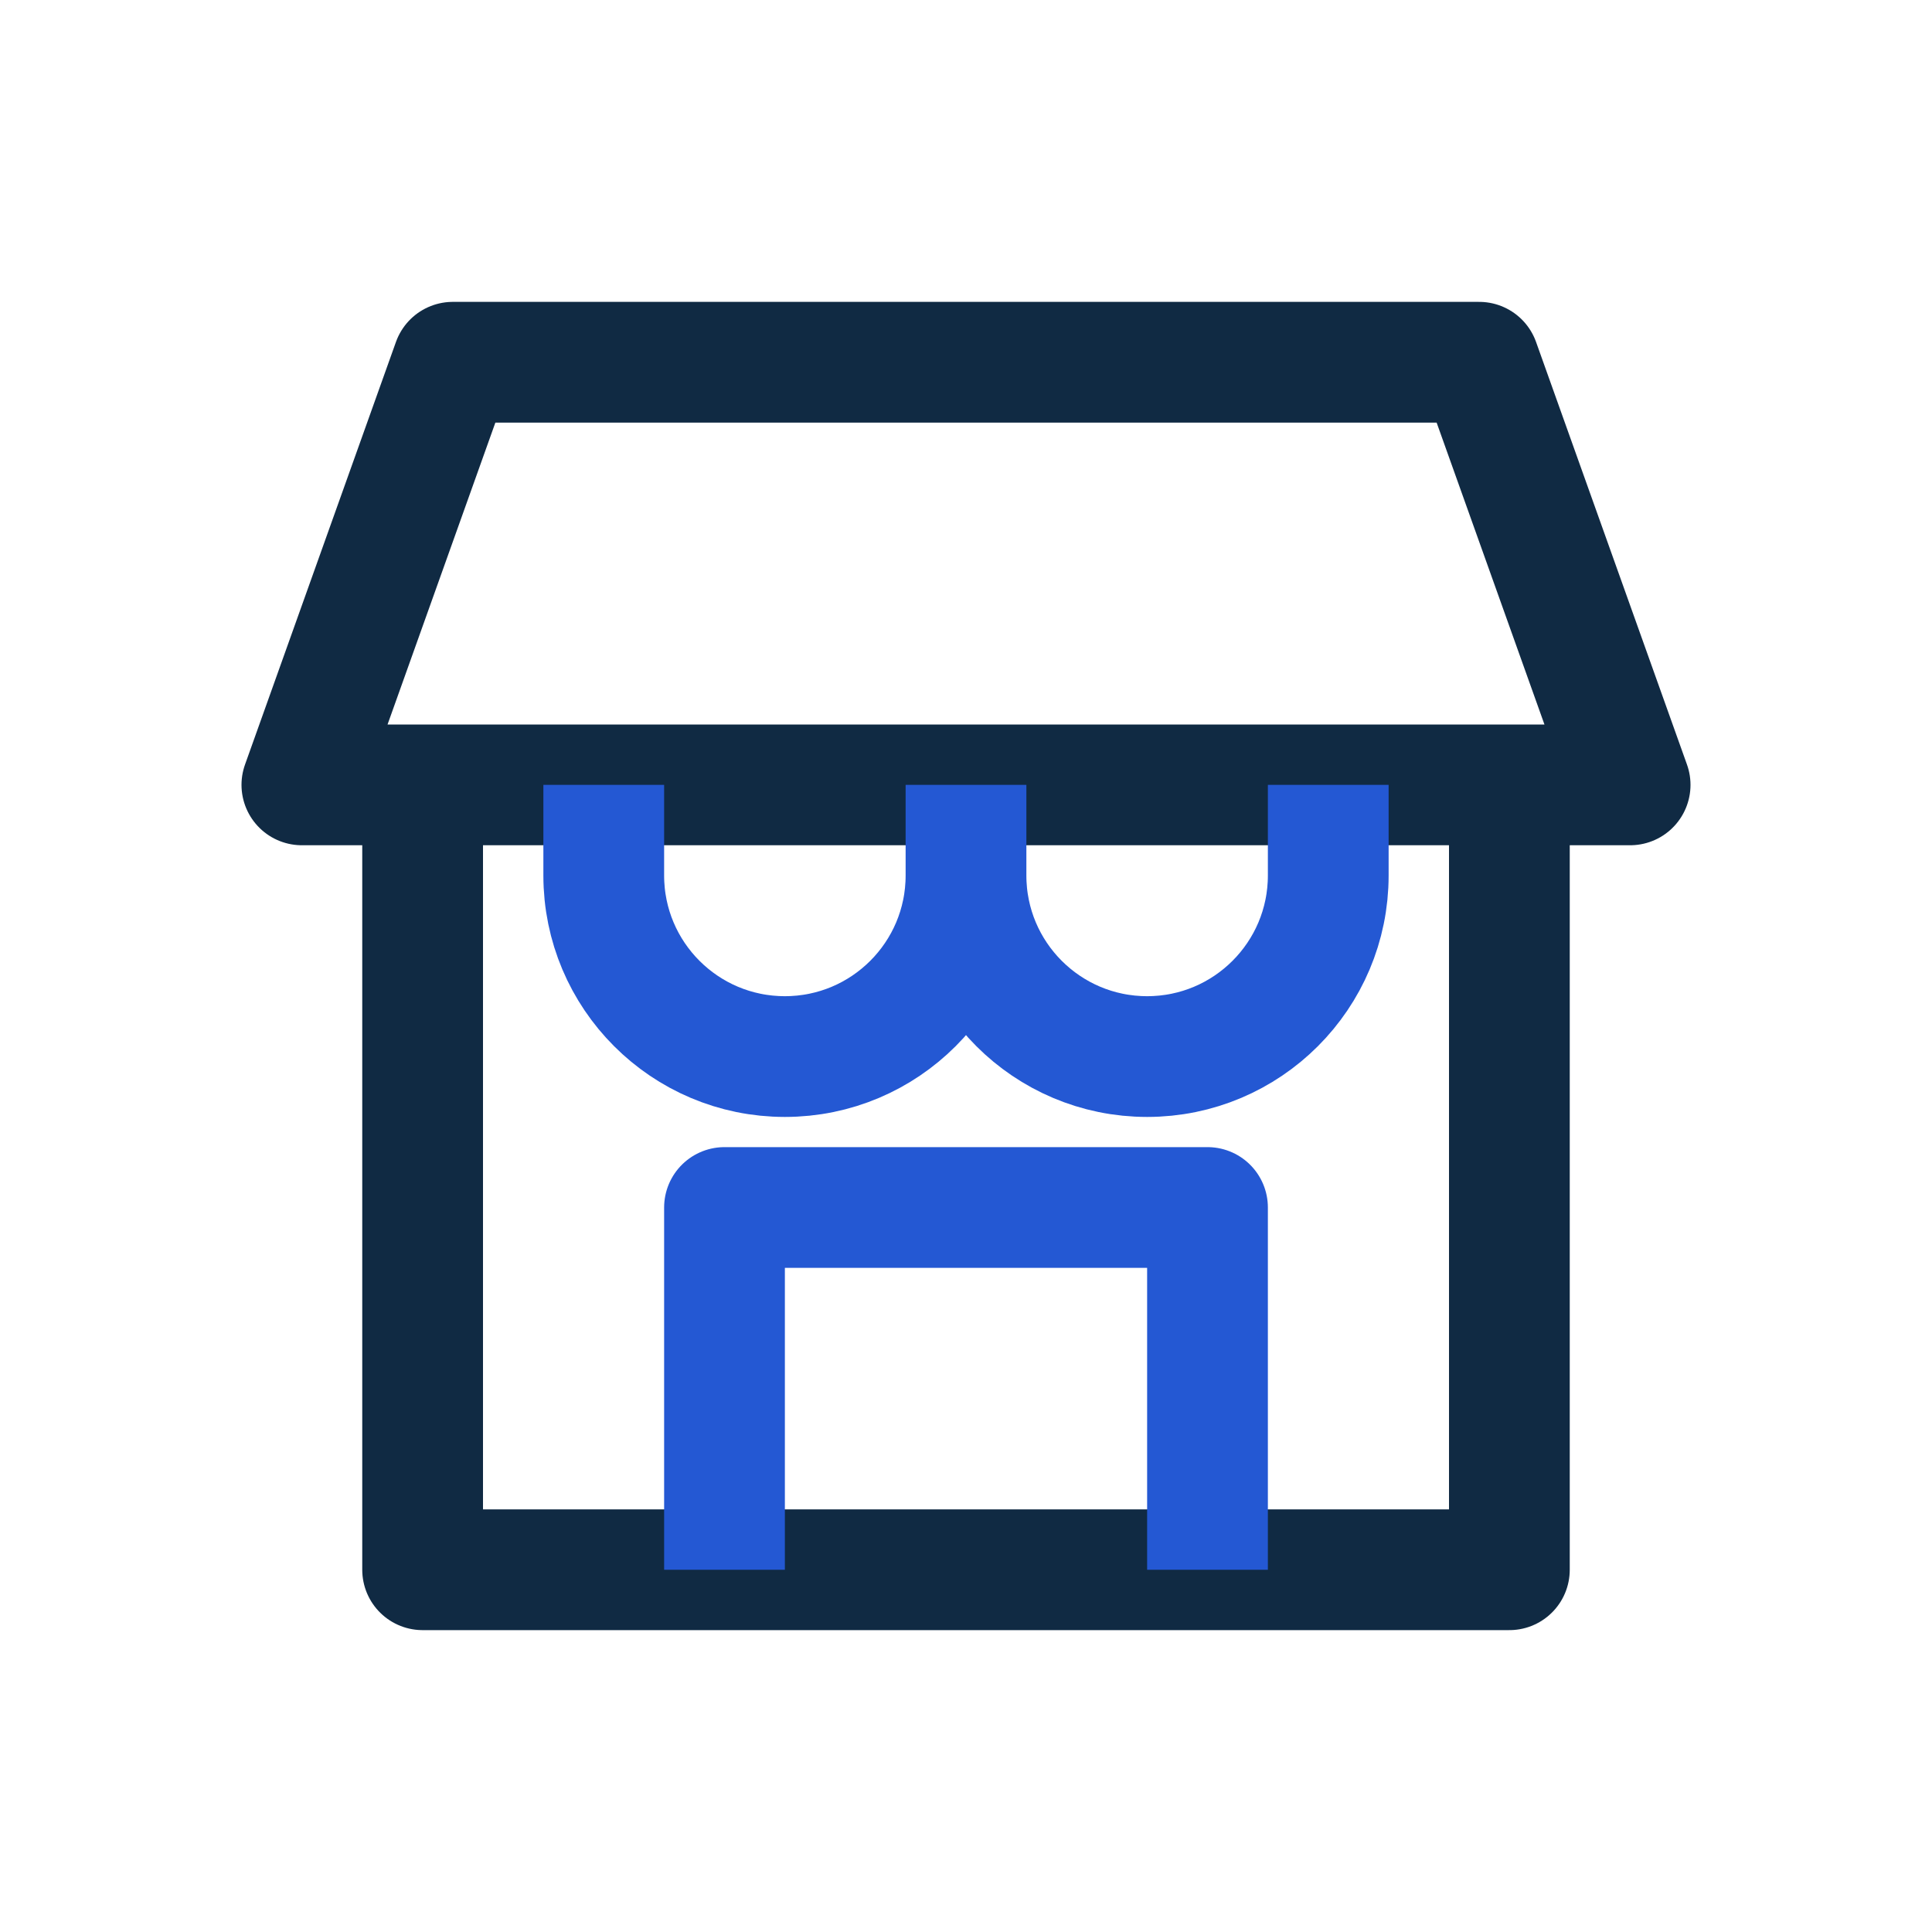
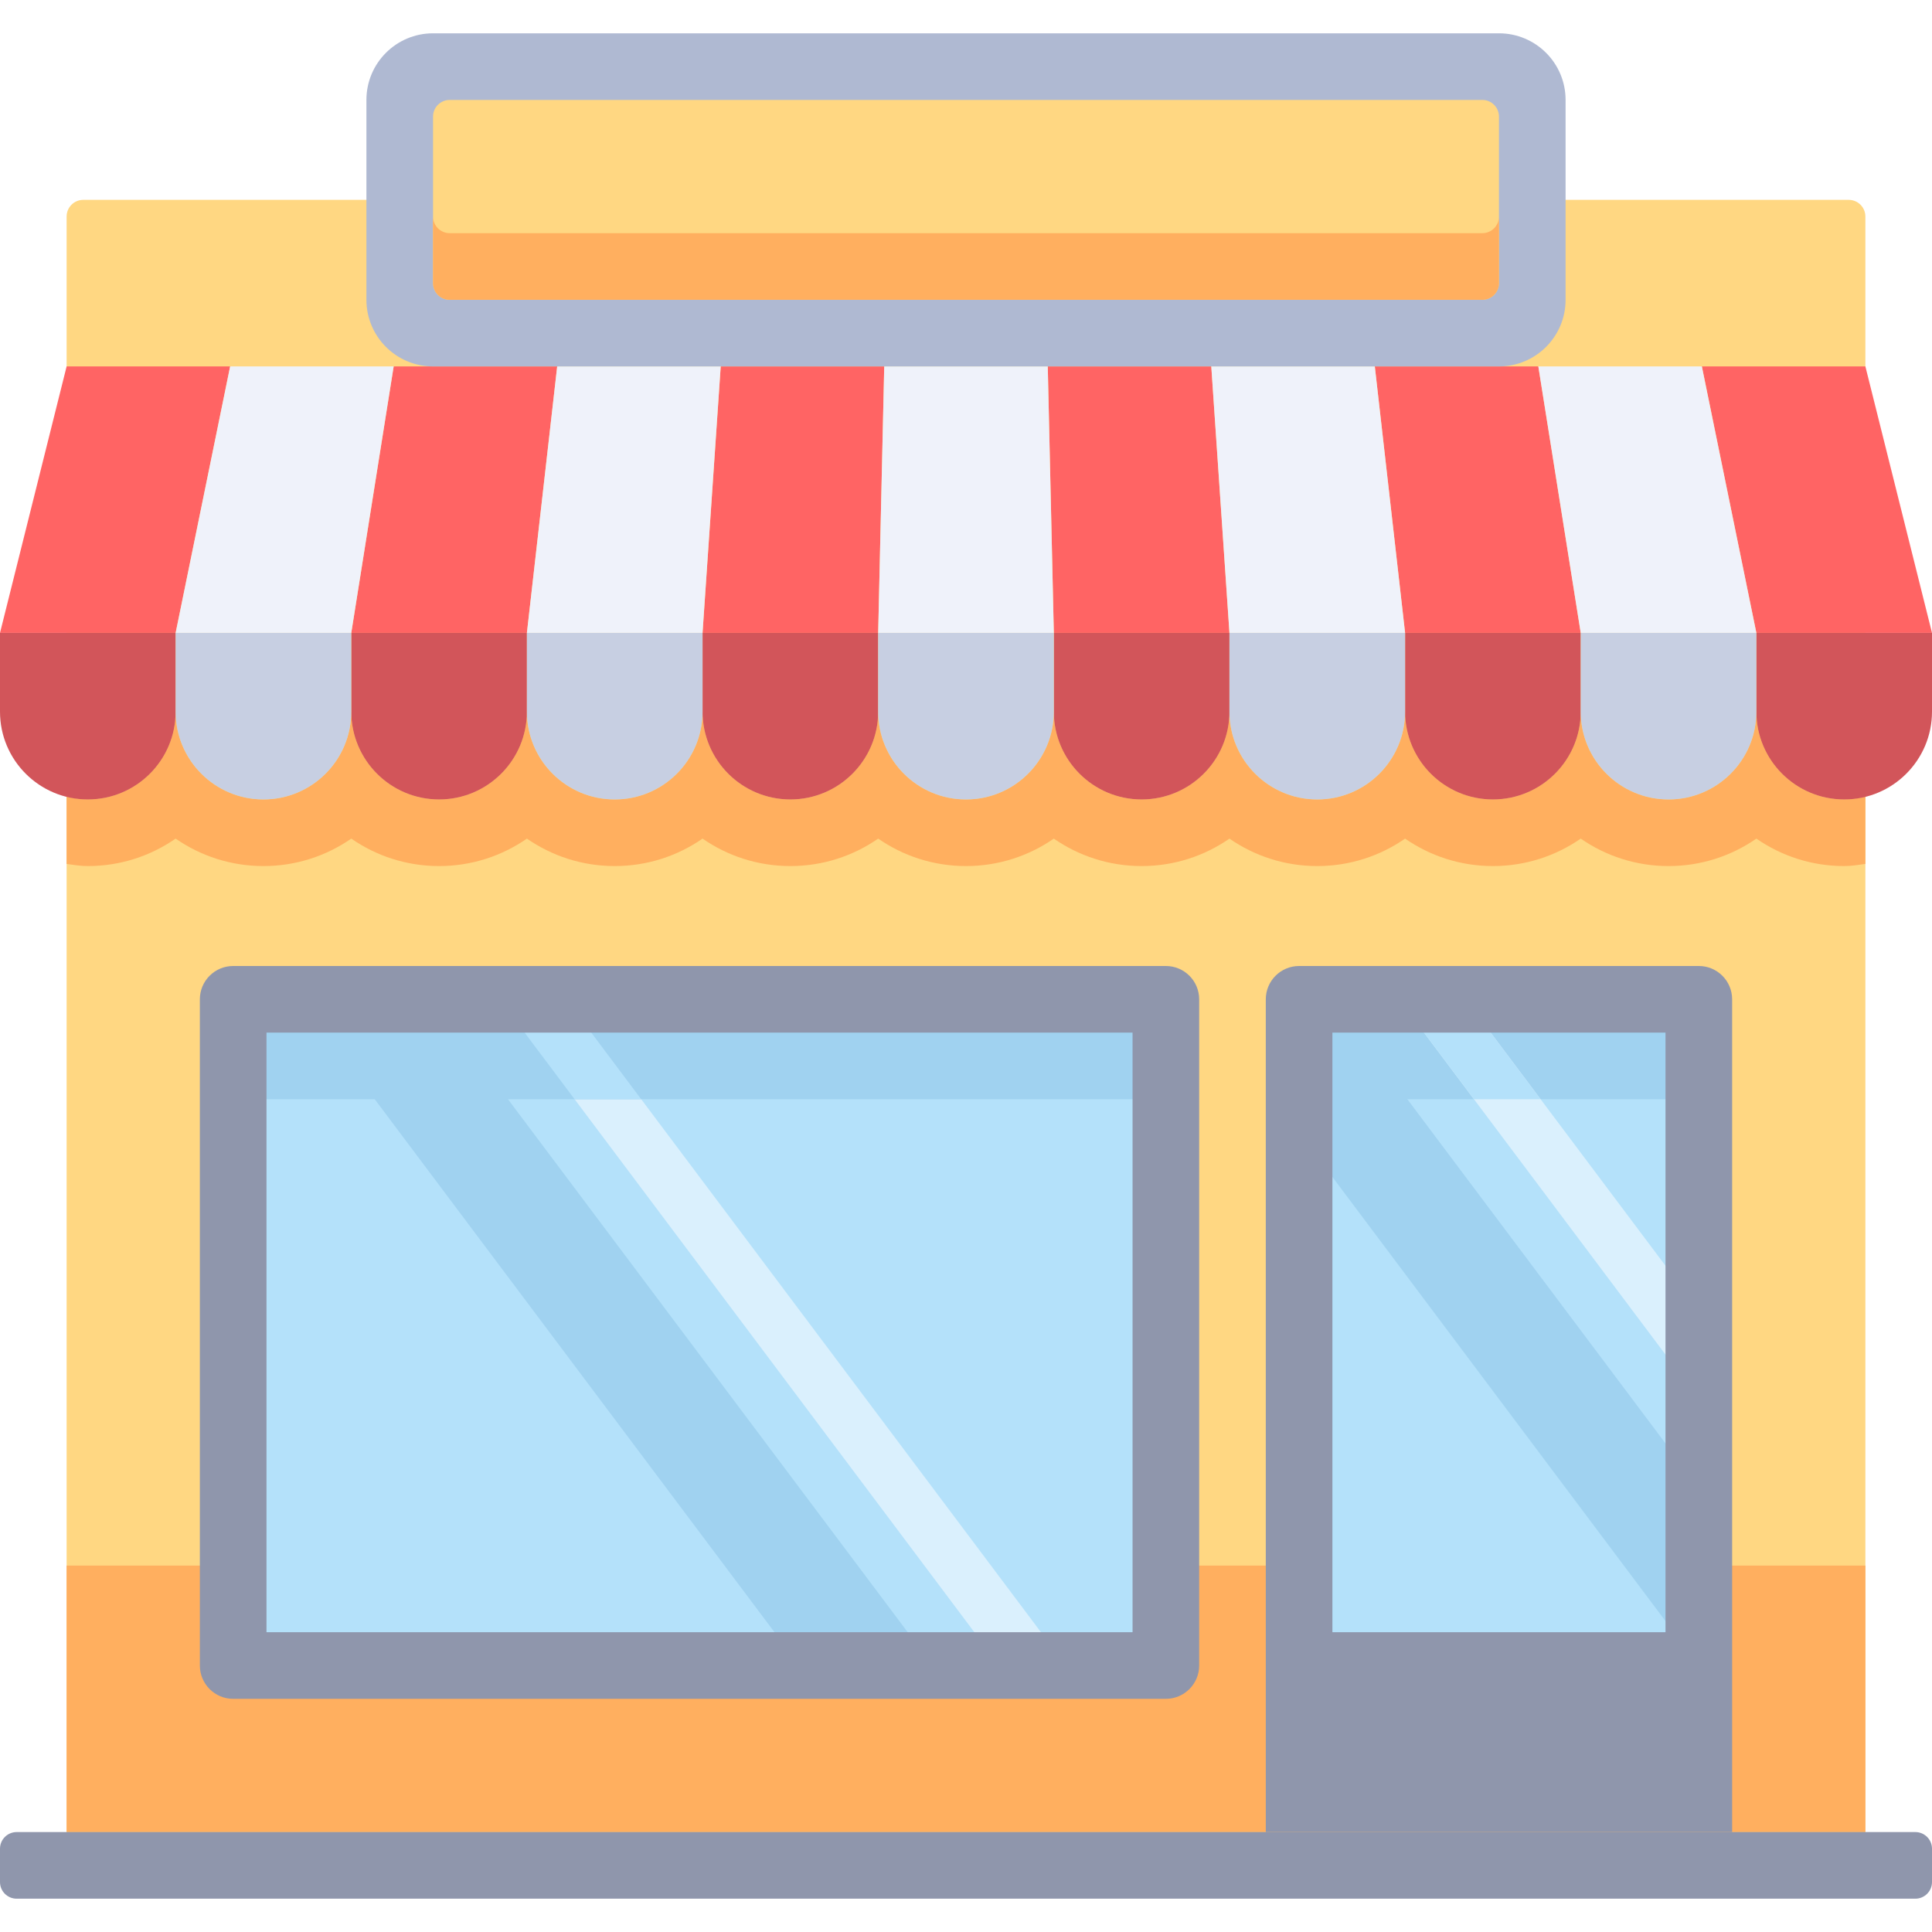
- <svg xmlns="http://www.w3.org/2000/svg" width="32" height="32" viewBox="0 0 32 32" fill="none">
-   <path d="M7 13v13h18V13M5 13h22l-2.5-7h-17L5 13Z" stroke="#102A43" stroke-width="2" stroke-linecap="round" stroke-linejoin="round" />
-   <path d="M10 13v1.5a3 3 0 0 0 6 0V13m0 0v1.5a3 3 0 0 0 6 0V13M12 26v-6h8v6" stroke="#2458D3" stroke-width="2" stroke-linejoin="round" />
+ <svg xmlns="http://www.w3.org/2000/svg" version="1.1" id="Layer_1" viewBox="0 0 512 512" xml:space="preserve">
+   <path style="fill:#FFD782;" d="M494.345,494.345H17.655V57.379c0-2.438,1.976-4.414,4.414-4.414h467.862  c2.438,0,4.414,1.976,4.414,4.414V494.345z" />
+   <g>
+     <rect x="17.655" y="414.9" style="fill:#FFAF5F;" width="476.69" height="70.62" />
+     <path style="fill:#FFAF5F;" d="M494.345,211.102c-1.809,0.45-3.67,0.76-5.618,0.76c-12.853,0-23.273-10.42-23.273-23.273   c0,12.852-10.42,23.273-23.273,23.273s-23.273-10.42-23.273-23.273c0,12.852-10.419,23.273-23.273,23.273   c-12.853,0-23.273-10.42-23.273-23.273c0,12.852-10.42,23.273-23.273,23.273s-23.273-10.42-23.273-23.273   c0,12.852-10.42,23.273-23.273,23.273s-23.273-10.42-23.273-23.273c0,12.852-10.419,23.273-23.273,23.273   s-23.273-10.42-23.273-23.273c0,12.852-10.42,23.273-23.273,23.273s-23.273-10.42-23.273-23.273   c0,12.852-10.419,23.273-23.273,23.273c-12.853,0-23.273-10.42-23.273-23.273c0,12.852-10.42,23.273-23.273,23.273   s-23.273-10.42-23.273-23.273c0,12.852-10.42,23.273-23.273,23.273s-23.273-10.42-23.273-23.273   c0,12.852-10.419,23.273-23.273,23.273c-1.948,0-3.809-0.31-5.618-0.76v17.848c1.854,0.257,3.694,0.568,5.618,0.568   c8.639,0,16.661-2.69,23.273-7.277c6.614,4.587,14.635,7.276,23.275,7.276c8.639,0,16.661-2.69,23.273-7.277   c6.612,4.587,14.634,7.277,23.273,7.277s16.661-2.69,23.273-7.277c6.612,4.587,14.634,7.277,23.273,7.277   c8.639,0,16.661-2.69,23.273-7.277c6.612,4.587,14.634,7.277,23.273,7.277c8.639,0,16.661-2.69,23.273-7.277   c6.611,4.588,14.633,7.277,23.272,7.277c8.639,0,16.661-2.69,23.273-7.277c6.612,4.587,14.634,7.277,23.273,7.277   s16.661-2.69,23.273-7.277c6.612,4.587,14.634,7.277,23.273,7.277s16.661-2.69,23.273-7.277c6.612,4.587,14.634,7.277,23.273,7.277   s16.661-2.69,23.273-7.277c6.612,4.587,14.634,7.277,23.273,7.277c8.64,0,16.661-2.69,23.273-7.277   c6.612,4.587,14.634,7.277,23.273,7.277c1.923,0,3.764-0.31,5.618-0.568v-17.847L494.345,211.102L494.345,211.102z" />
+   </g>
+   <g>
+     <rect x="61.793" y="264.83" style="fill:#B4E1FA;" width="247.17" height="176.55" />
+     <rect x="344.28" y="264.83" style="fill:#B4E1FA;" width="105.93" height="176.55" />
+   </g>
+   <rect x="344.28" y="264.83" style="fill:#A0D2F0;" width="105.93" height="26.483" />
+   <polygon style="fill:#DAF0FD;" points="450.207,347.219 388.414,264.828 370.759,264.828 450.207,370.759 " />
+   <polygon style="fill:#A0D2F0;" points="353.103,264.828 344.276,264.828 344.276,300.138 450.207,441.379 450.207,394.298 " />
+   <polygon style="fill:#B4E1FA;" points="408.276,291.31 388.414,264.828 370.759,264.828 390.621,291.31 " />
+   <polygon style="fill:#DAF0FD;" points="282.483,441.379 264.828,441.379 132.414,264.828 150.069,264.828 " />
+   <g>
+     <polygon style="fill:#A0D2F0;" points="247.172,441.379 211.862,441.379 79.448,264.828 114.759,264.828  " />
+     <rect x="61.793" y="264.83" style="fill:#A0D2F0;" width="247.17" height="26.483" />
+   </g>
+   <polygon style="fill:#B4E1FA;" points="169.931,291.31 150.069,264.828 132.414,264.828 152.276,291.31 " />
+   <g>
+     <path style="fill:#D2555A;" d="M209.454,211.862L209.454,211.862c-12.853,0-23.273-10.42-23.273-23.273v-20.865h46.546v20.865   C232.727,201.442,222.307,211.862,209.454,211.862z" />
+     <path style="fill:#D2555A;" d="M302.546,211.862L302.546,211.862c-12.853,0-23.273-10.42-23.273-23.273v-20.865h46.546v20.865   C325.818,201.442,315.399,211.862,302.546,211.862z" />
+     <path style="fill:#D2555A;" d="M116.364,211.862L116.364,211.862c-12.853,0-23.273-10.42-23.273-23.273v-20.865h46.546v20.865   C139.636,201.442,129.217,211.862,116.364,211.862z" />
+     <path style="fill:#D2555A;" d="M23.273,211.862L23.273,211.862C10.42,211.862,0,201.442,0,188.589v-20.865h46.546v20.865   C46.546,201.442,36.126,211.862,23.273,211.862z" />
+     <path style="fill:#D2555A;" d="M395.636,211.862L395.636,211.862c-12.853,0-23.273-10.42-23.273-23.273v-20.865h46.546v20.865   C418.909,201.442,408.49,211.862,395.636,211.862z" />
+   </g>
+   <g>
+     <path style="fill:#C7CFE2;" d="M162.909,211.862L162.909,211.862c-12.853,0-23.273-10.42-23.273-23.273v-20.865h46.546v20.865   C186.182,201.442,175.763,211.862,162.909,211.862z" />
+     <path style="fill:#C7CFE2;" d="M349.091,211.862L349.091,211.862c-12.853,0-23.273-10.42-23.273-23.273v-20.865h46.546v20.865   C372.364,201.442,361.944,211.862,349.091,211.862z" />
+   </g>
+   <path style="fill:#D2555A;" d="M488.727,211.862L488.727,211.862c-12.853,0-23.273-10.42-23.273-23.273v-20.865H512v20.865  C512,201.442,501.58,211.862,488.727,211.862z" />
+   <g>
+     <path style="fill:#C7CFE2;" d="M442.182,211.862L442.182,211.862c-12.853,0-23.273-10.42-23.273-23.273v-20.865h46.546v20.865   C465.454,201.442,455.034,211.862,442.182,211.862z" />
+     <path style="fill:#C7CFE2;" d="M69.818,211.862L69.818,211.862c-12.853,0-23.273-10.42-23.273-23.273v-20.865h46.546v20.865   C93.091,201.442,82.671,211.862,69.818,211.862z" />
+     <path style="fill:#C7CFE2;" d="M256,211.862L256,211.862c-12.853,0-23.273-10.42-23.273-23.273v-20.865h46.546v20.865   C279.273,201.442,268.853,211.862,256,211.862z" />
+   </g>
+   <g>
+     <polygon style="fill:#FF6464;" points="232.727,167.724 186.182,167.724 190.997,97.103 234.333,97.103  " />
+     <polygon style="fill:#FF6464;" points="325.818,167.724 279.273,167.724 277.667,97.103 321.003,97.103  " />
+     <polygon style="fill:#FF6464;" points="139.636,167.724 93.091,167.724 104.326,97.103 147.661,97.103  " />
+     <polygon style="fill:#FF6464;" points="46.546,167.724 0,167.724 17.655,97.103 60.991,97.103  " />
+     <polygon style="fill:#FF6464;" points="418.909,167.724 372.364,167.724 364.339,97.103 407.674,97.103  " />
+   </g>
+   <g>
+     <polygon style="fill:#EFF2FA;" points="186.182,167.724 139.636,167.724 147.661,97.103 190.997,97.103  " />
+     <polygon style="fill:#EFF2FA;" points="372.364,167.724 325.818,167.724 321.003,97.103 364.339,97.103  " />
+   </g>
+   <polygon style="fill:#FF6464;" points="512,167.724 465.454,167.724 451.009,97.103 494.345,97.103 " />
+   <g>
+     <polygon style="fill:#EFF2FA;" points="465.454,167.724 418.909,167.724 407.674,97.103 451.009,97.103  " />
+     <polygon style="fill:#EFF2FA;" points="93.091,167.724 46.546,167.724 60.991,97.103 104.326,97.103  " />
+     <polygon style="fill:#EFF2FA;" points="279.273,167.724 232.727,167.724 234.333,97.103 277.667,97.103  " />
+   </g>
+   <g>
+     <path style="fill:#8F96AC;" d="M300.138,273.655v158.897H70.621V273.655H300.138 M308.966,256H61.793   c-4.875,0-8.828,3.953-8.828,8.828V441.38c0,4.875,3.953,8.828,8.828,8.828h247.172c4.875,0,8.828-3.953,8.828-8.828V264.828   C317.793,259.953,313.841,256,308.966,256L308.966,256z" />
+     <path style="fill:#8F96AC;" d="M450.207,256H344.276c-4.875,0-8.828,3.953-8.828,8.828v220.69h123.586v-220.69   C459.034,259.953,455.082,256,450.207,256z M441.379,432.552h-88.276V273.655h88.276V432.552z" />
+   </g>
+   <path style="fill:#AFB9D2;" d="M397.241,97.103H114.759c-9.751,0-17.655-7.904-17.655-17.655V26.483  c0-9.751,7.904-17.655,17.655-17.655h282.483c9.751,0,17.655,7.904,17.655,17.655v52.966  C414.897,89.199,406.993,97.103,397.241,97.103z" />
+   <path style="fill:#FFD782;" d="M392.828,79.448H119.172c-2.438,0-4.414-1.976-4.414-4.414V30.897c0-2.438,1.976-4.414,4.414-4.414  h273.655c2.438,0,4.414,1.976,4.414,4.414v44.138C397.241,77.472,395.265,79.448,392.828,79.448z" />
+   <path style="fill:#FFAF5F;" d="M119.172,79.448h273.655c2.438,0,4.414-1.976,4.414-4.414V57.379c0,2.438-1.976,4.414-4.414,4.414  H119.172c-2.438,0-4.414-1.976-4.414-4.414v17.655C114.759,77.472,116.735,79.448,119.172,79.448z" />
+   <path style="fill:#8F96AC;" d="M507.586,503.172H4.414c-2.438,0-4.414-1.976-4.414-4.414v-8.828c0-2.438,1.976-4.414,4.414-4.414  h503.172c2.438,0,4.414,1.976,4.414,4.414v8.828C512,501.196,510.024,503.172,507.586,503.172z" />
</svg>
